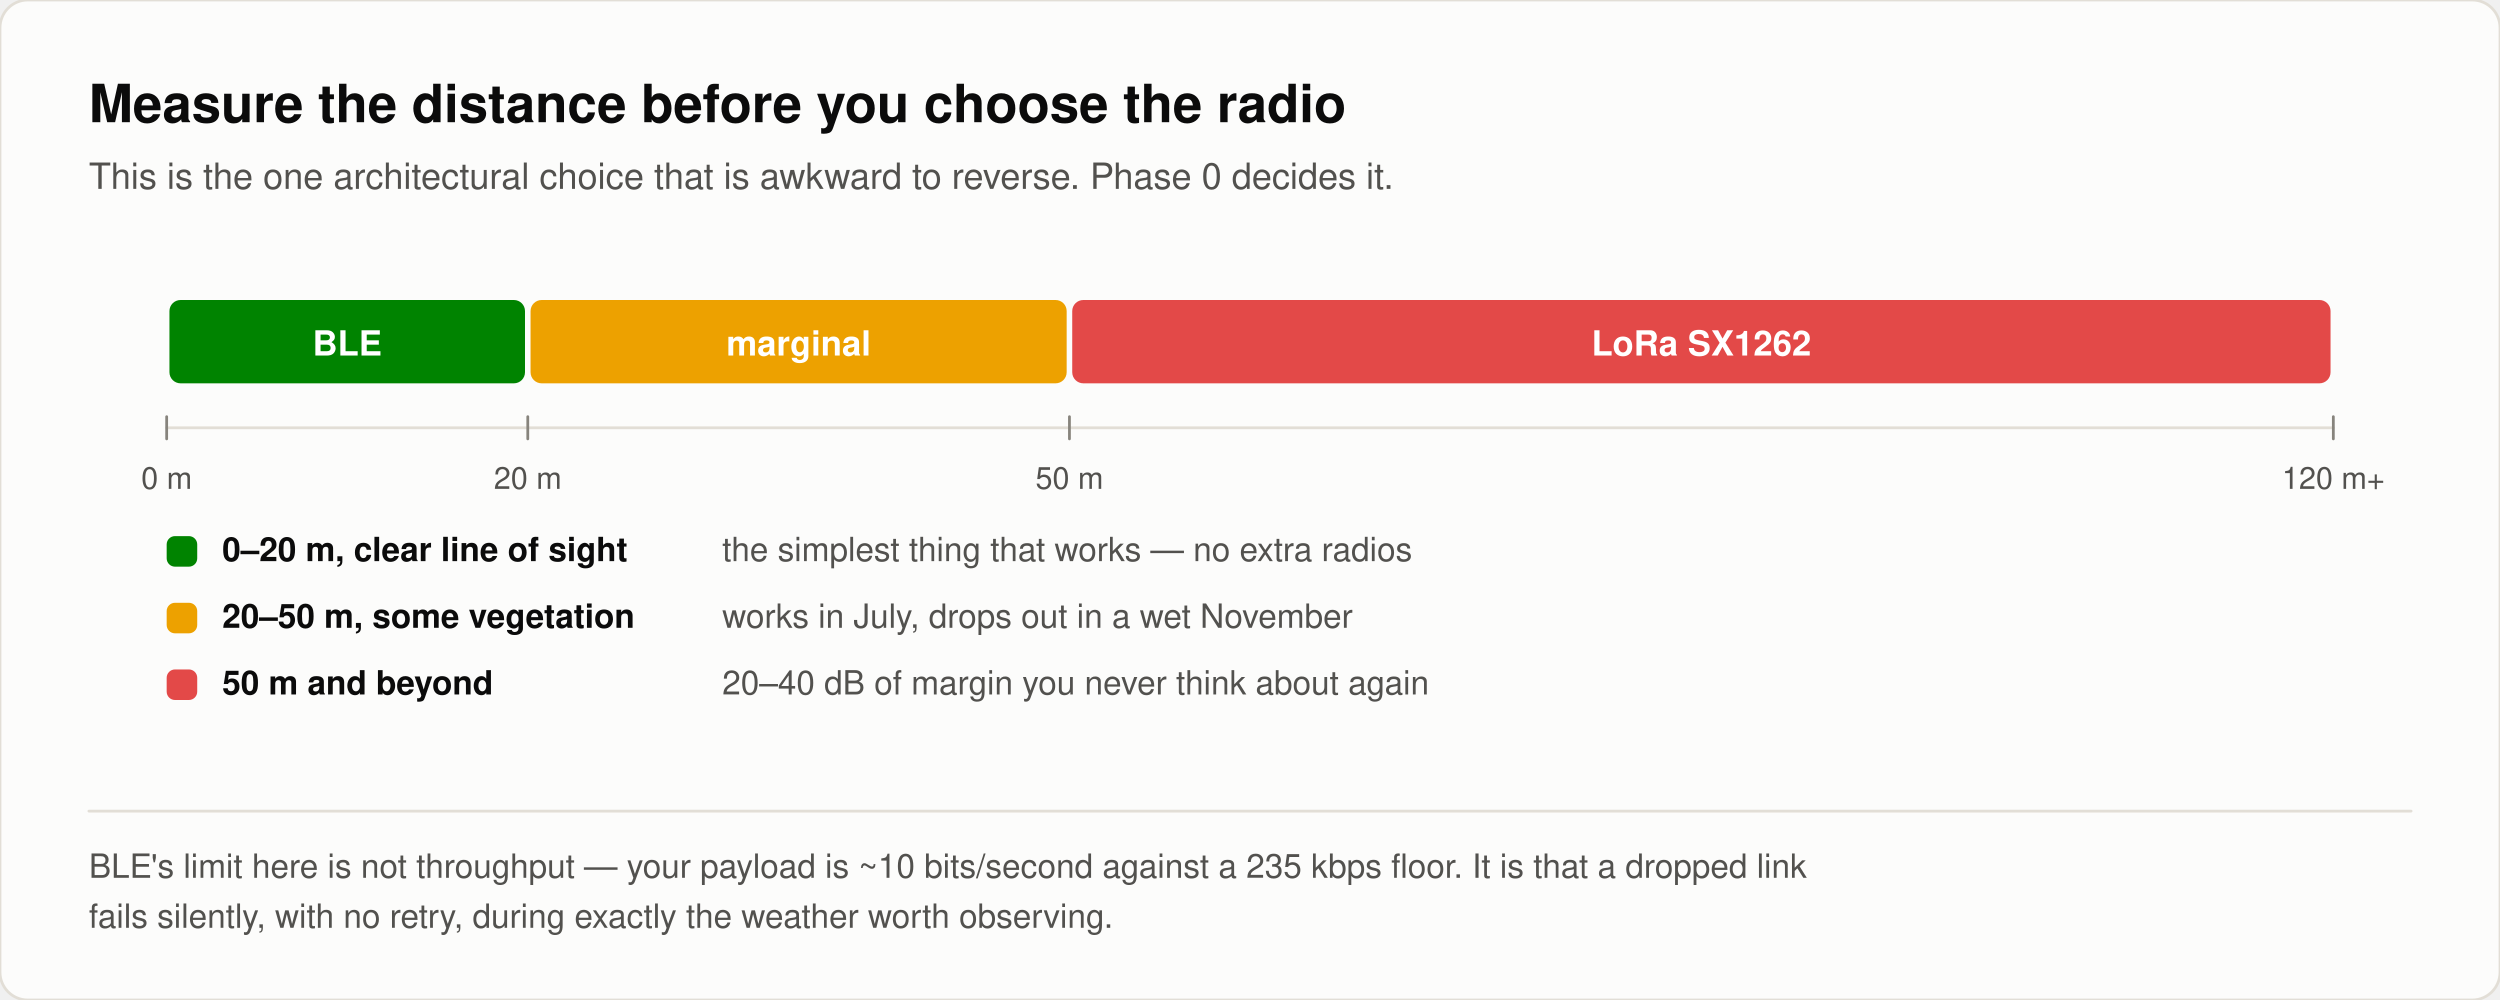
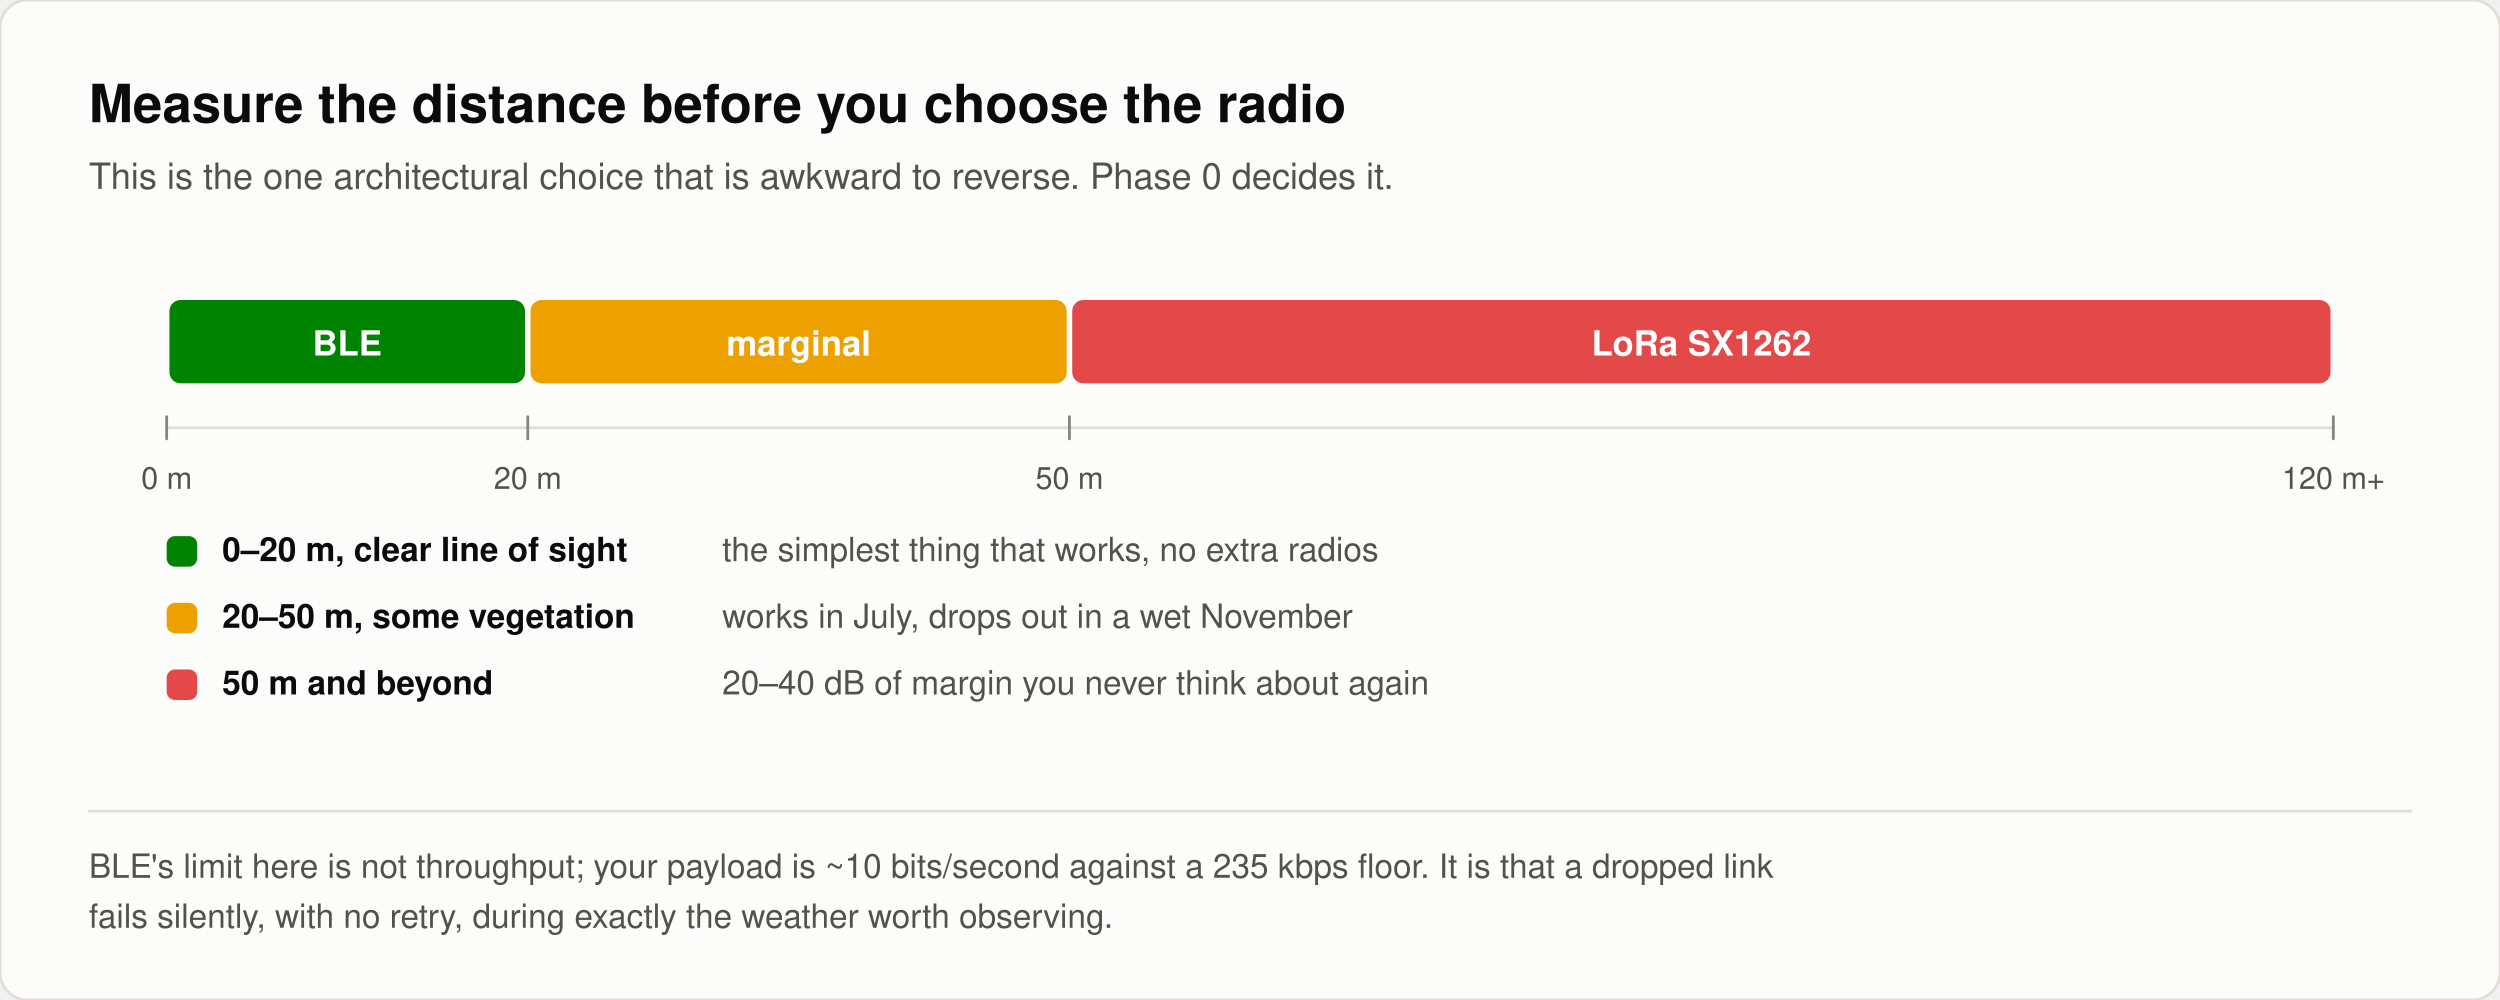
<svg xmlns="http://www.w3.org/2000/svg" viewBox="0 0 900 360" width="900" height="360" role="img" aria-label="Choosing the field-to-house link by measured distance">
  <rect x="0.0" y="0.0" width="900.0" height="360.0" rx="10" fill="#fcfcfb" stroke="#e2ded6" stroke-width="1" />
  <text x="32.0" y="44.0" font-family="Helvetica, Arial, sans-serif" font-size="19" font-weight="bold" fill="#0b0b0b" text-anchor="start">Measure the distance before you choose the radio</text>
  <text x="32.0" y="68.0" font-family="Helvetica, Arial, sans-serif" font-size="13" font-weight="normal" fill="#52514e" text-anchor="start">This is the one architectural choice that is awkward to reverse. Phase 0 decides it.</text>
  <rect x="61.0" y="108.0" width="128.0" height="30.0" rx="4" fill="#008300" />
  <text x="125.0" y="128.0" font-family="Helvetica, Arial, sans-serif" font-size="12.5" font-weight="bold" fill="#ffffff" text-anchor="middle">BLE</text>
  <rect x="191.0" y="108.0" width="193.0" height="30.0" rx="4" fill="#eda100" />
  <text x="287.5" y="128.0" font-family="Helvetica, Arial, sans-serif" font-size="12.5" font-weight="bold" fill="#ffffff" text-anchor="middle">marginal</text>
  <rect x="386.0" y="108.0" width="453.0" height="30.0" rx="4" fill="#e34948" />
  <text x="612.5" y="128.0" font-family="Helvetica, Arial, sans-serif" font-size="12.5" font-weight="bold" fill="#ffffff" text-anchor="middle">LoRa SX1262</text>
  <line x1="60.0" y1="154.0" x2="840.0" y2="154.0" stroke="#e2ded6" stroke-width="1" stroke-linecap="round" />
  <line x1="60.0" y1="150.0" x2="60.0" y2="158.0" stroke="#87847d" stroke-width="1" stroke-linecap="round" />
  <text x="60.0" y="176.0" font-family="Helvetica, Arial, sans-serif" font-size="11" font-weight="normal" fill="#52514e" text-anchor="middle">0 m</text>
  <line x1="190.0" y1="150.0" x2="190.0" y2="158.0" stroke="#87847d" stroke-width="1" stroke-linecap="round" />
  <text x="190.0" y="176.0" font-family="Helvetica, Arial, sans-serif" font-size="11" font-weight="normal" fill="#52514e" text-anchor="middle">20 m</text>
  <line x1="385.0" y1="150.0" x2="385.0" y2="158.0" stroke="#87847d" stroke-width="1" stroke-linecap="round" />
  <text x="385.0" y="176.0" font-family="Helvetica, Arial, sans-serif" font-size="11" font-weight="normal" fill="#52514e" text-anchor="middle">50 m</text>
  <line x1="840.0" y1="150.0" x2="840.0" y2="158.0" stroke="#87847d" stroke-width="1" stroke-linecap="round" />
  <text x="840.0" y="176.0" font-family="Helvetica, Arial, sans-serif" font-size="11" font-weight="normal" fill="#52514e" text-anchor="middle">120 m+</text>
  <rect x="60.0" y="193.0" width="11.0" height="11.0" rx="3" fill="#008300" />
  <text x="80.0" y="202.0" font-family="Helvetica, Arial, sans-serif" font-size="12" font-weight="bold" fill="#0b0b0b" text-anchor="start">0–20 m, clear line of sight</text>
-   <text x="260.0" y="202.0" font-family="Helvetica, Arial, sans-serif" font-size="12" font-weight="normal" fill="#52514e" text-anchor="start">the simplest thing that works — no extra radios</text>
+   <text x="260.0" y="202.0" font-family="Helvetica, Arial, sans-serif" font-size="12" font-weight="normal" fill="#52514e" text-anchor="start">the simplest thing that works, no extra radios</text>
  <rect x="60.0" y="217.0" width="11.0" height="11.0" rx="3" fill="#eda100" />
  <text x="80.0" y="226.0" font-family="Helvetica, Arial, sans-serif" font-size="12" font-weight="bold" fill="#0b0b0b" text-anchor="start">20–50 m, some vegetation</text>
  <text x="260.0" y="226.0" font-family="Helvetica, Arial, sans-serif" font-size="12" font-weight="normal" fill="#52514e" text-anchor="start">works in July, drops out in a wet November</text>
  <rect x="60.0" y="241.0" width="11.0" height="11.0" rx="3" fill="#e34948" />
  <text x="80.0" y="250.0" font-family="Helvetica, Arial, sans-serif" font-size="12" font-weight="bold" fill="#0b0b0b" text-anchor="start">50 m and beyond</text>
  <text x="260.0" y="250.0" font-family="Helvetica, Arial, sans-serif" font-size="12" font-weight="normal" fill="#52514e" text-anchor="start">20–40 dB of margin you never think about again</text>
  <line x1="32.0" y1="292.0" x2="868.0" y2="292.0" stroke="#e2ded6" stroke-width="1" stroke-linecap="round" />
-   <text x="32.0" y="316.0" font-family="Helvetica, Arial, sans-serif" font-size="12" font-weight="normal" fill="#52514e" text-anchor="start">BLE's limit here is not throughput — your payload is ~10 bits/second against a 235 kbps floor. It is that a dropped link</text>
+   <text x="32.0" y="316.0" font-family="Helvetica, Arial, sans-serif" font-size="12" font-weight="normal" fill="#52514e" text-anchor="start">BLE's limit here is not throughput; your payload is ~10 bits/second against a 235 kbps floor. It is that a dropped link</text>
  <text x="32.0" y="334.0" font-family="Helvetica, Arial, sans-serif" font-size="12" font-weight="normal" fill="#52514e" text-anchor="start">fails silently, with no retry, during exactly the weather worth observing.</text>
</svg>
